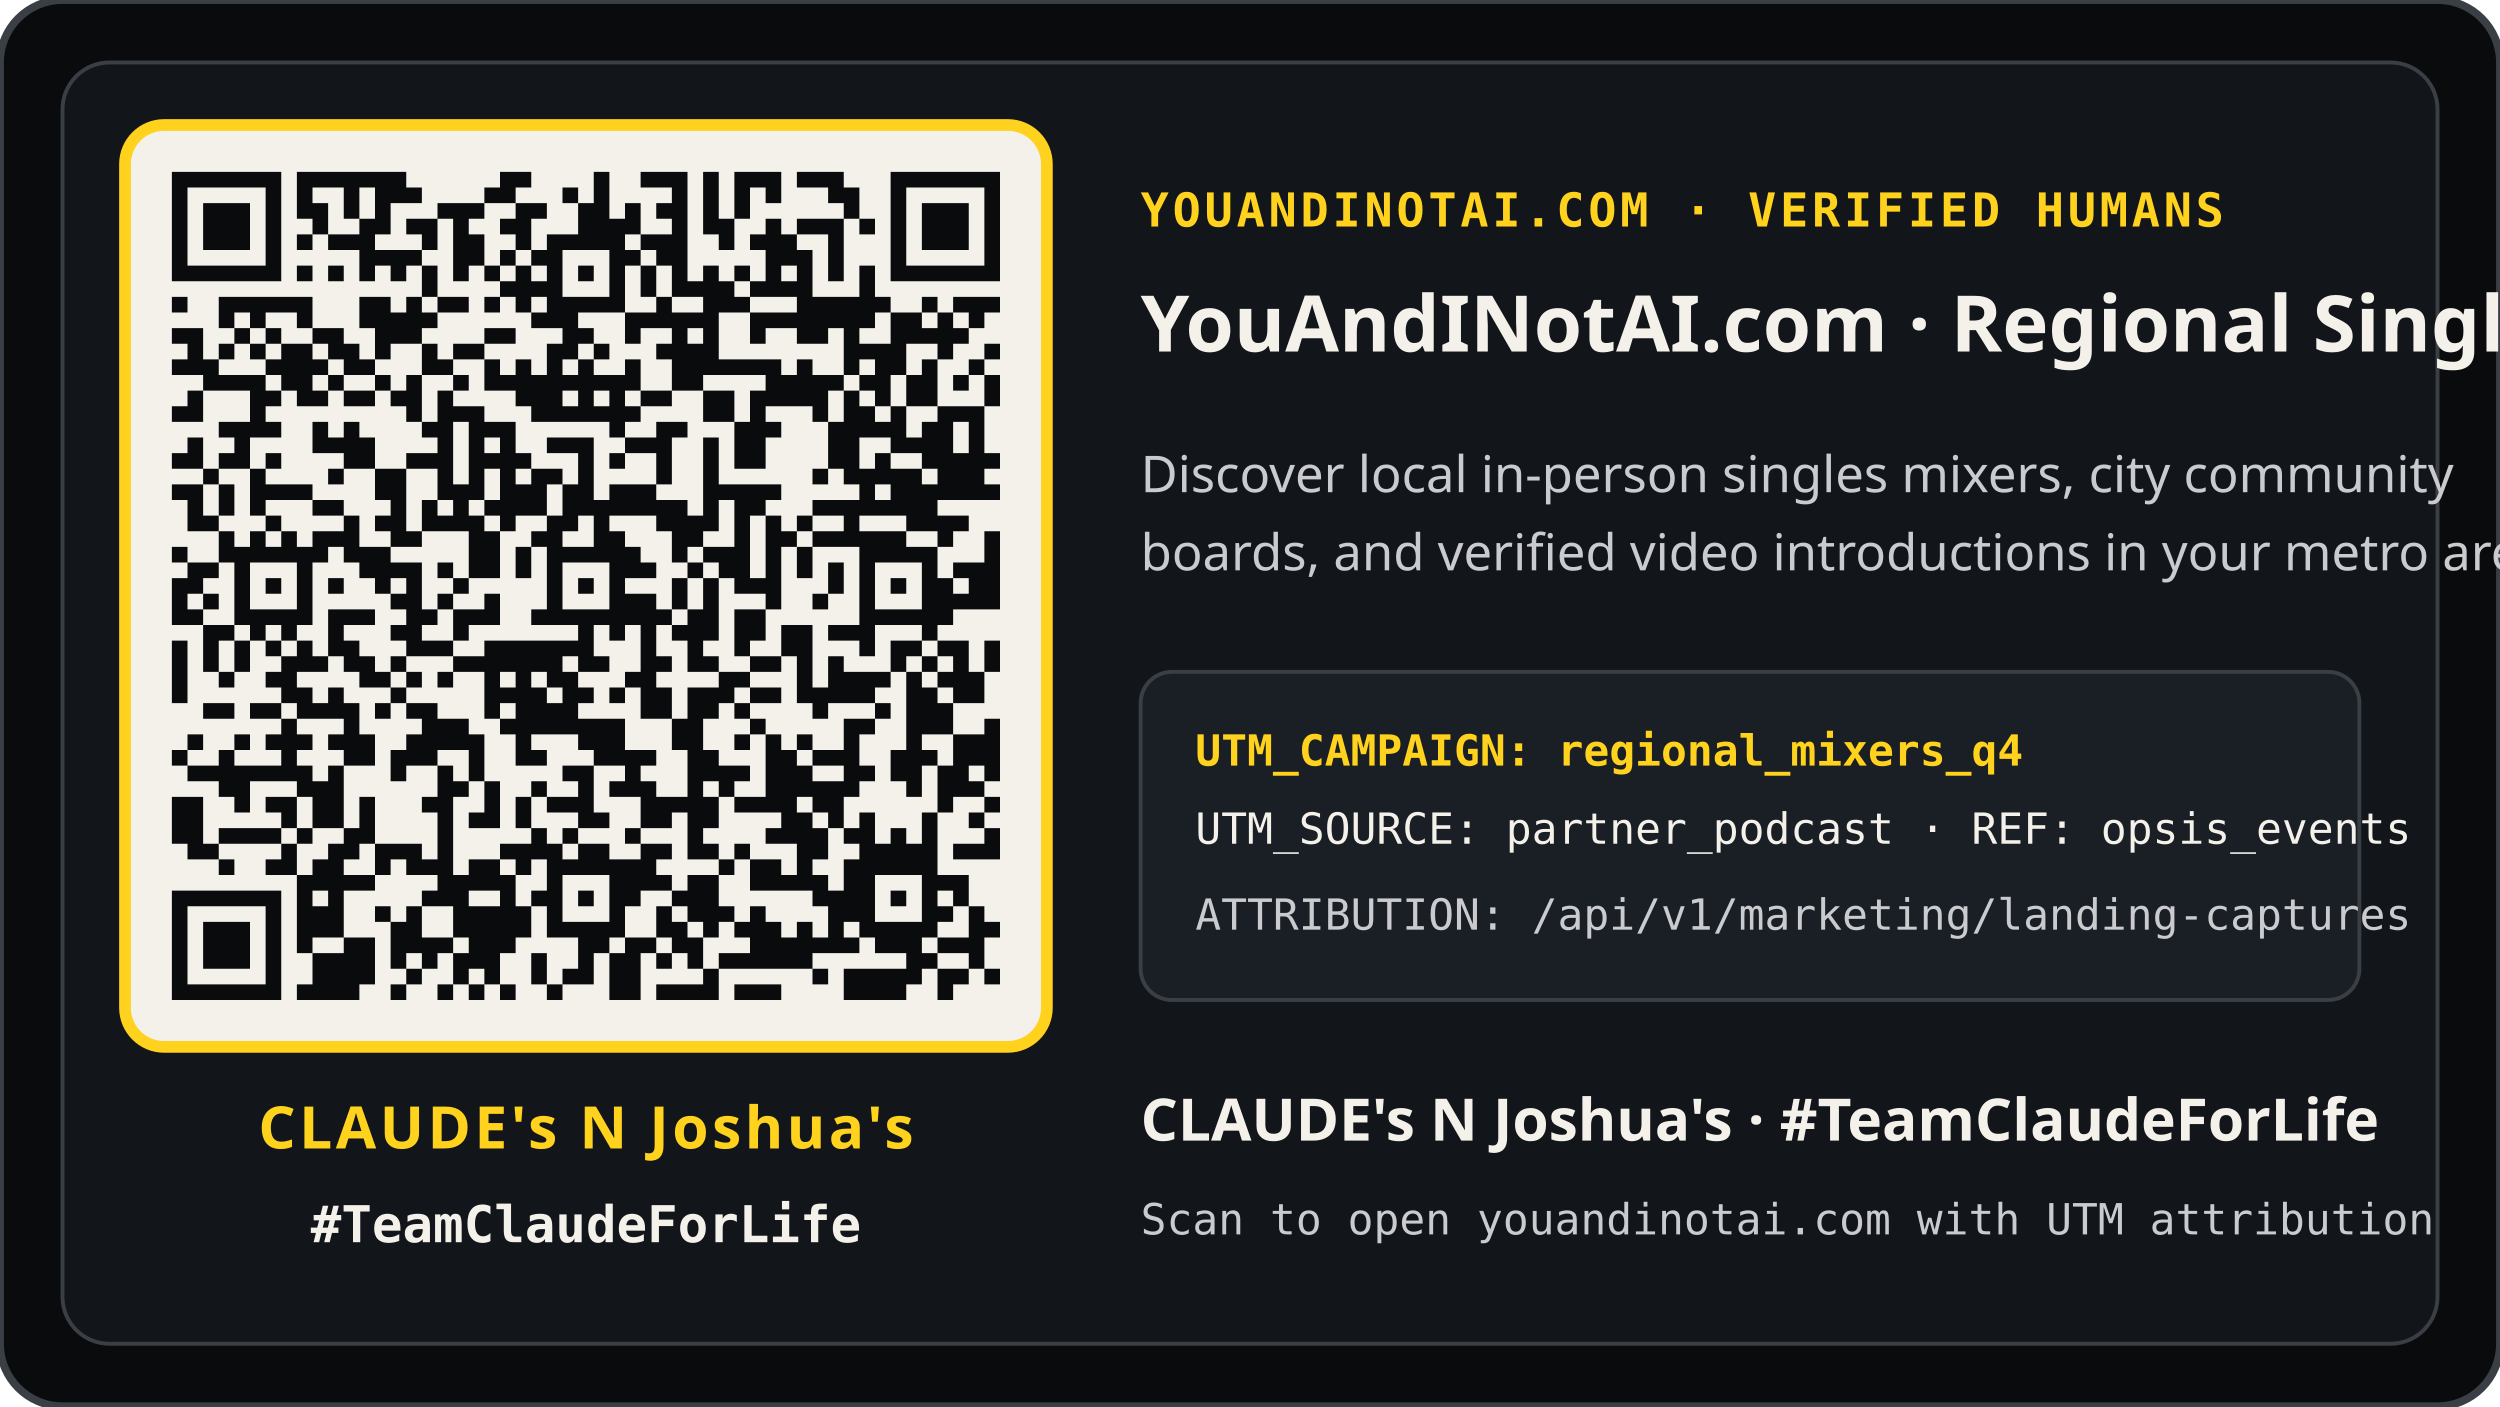
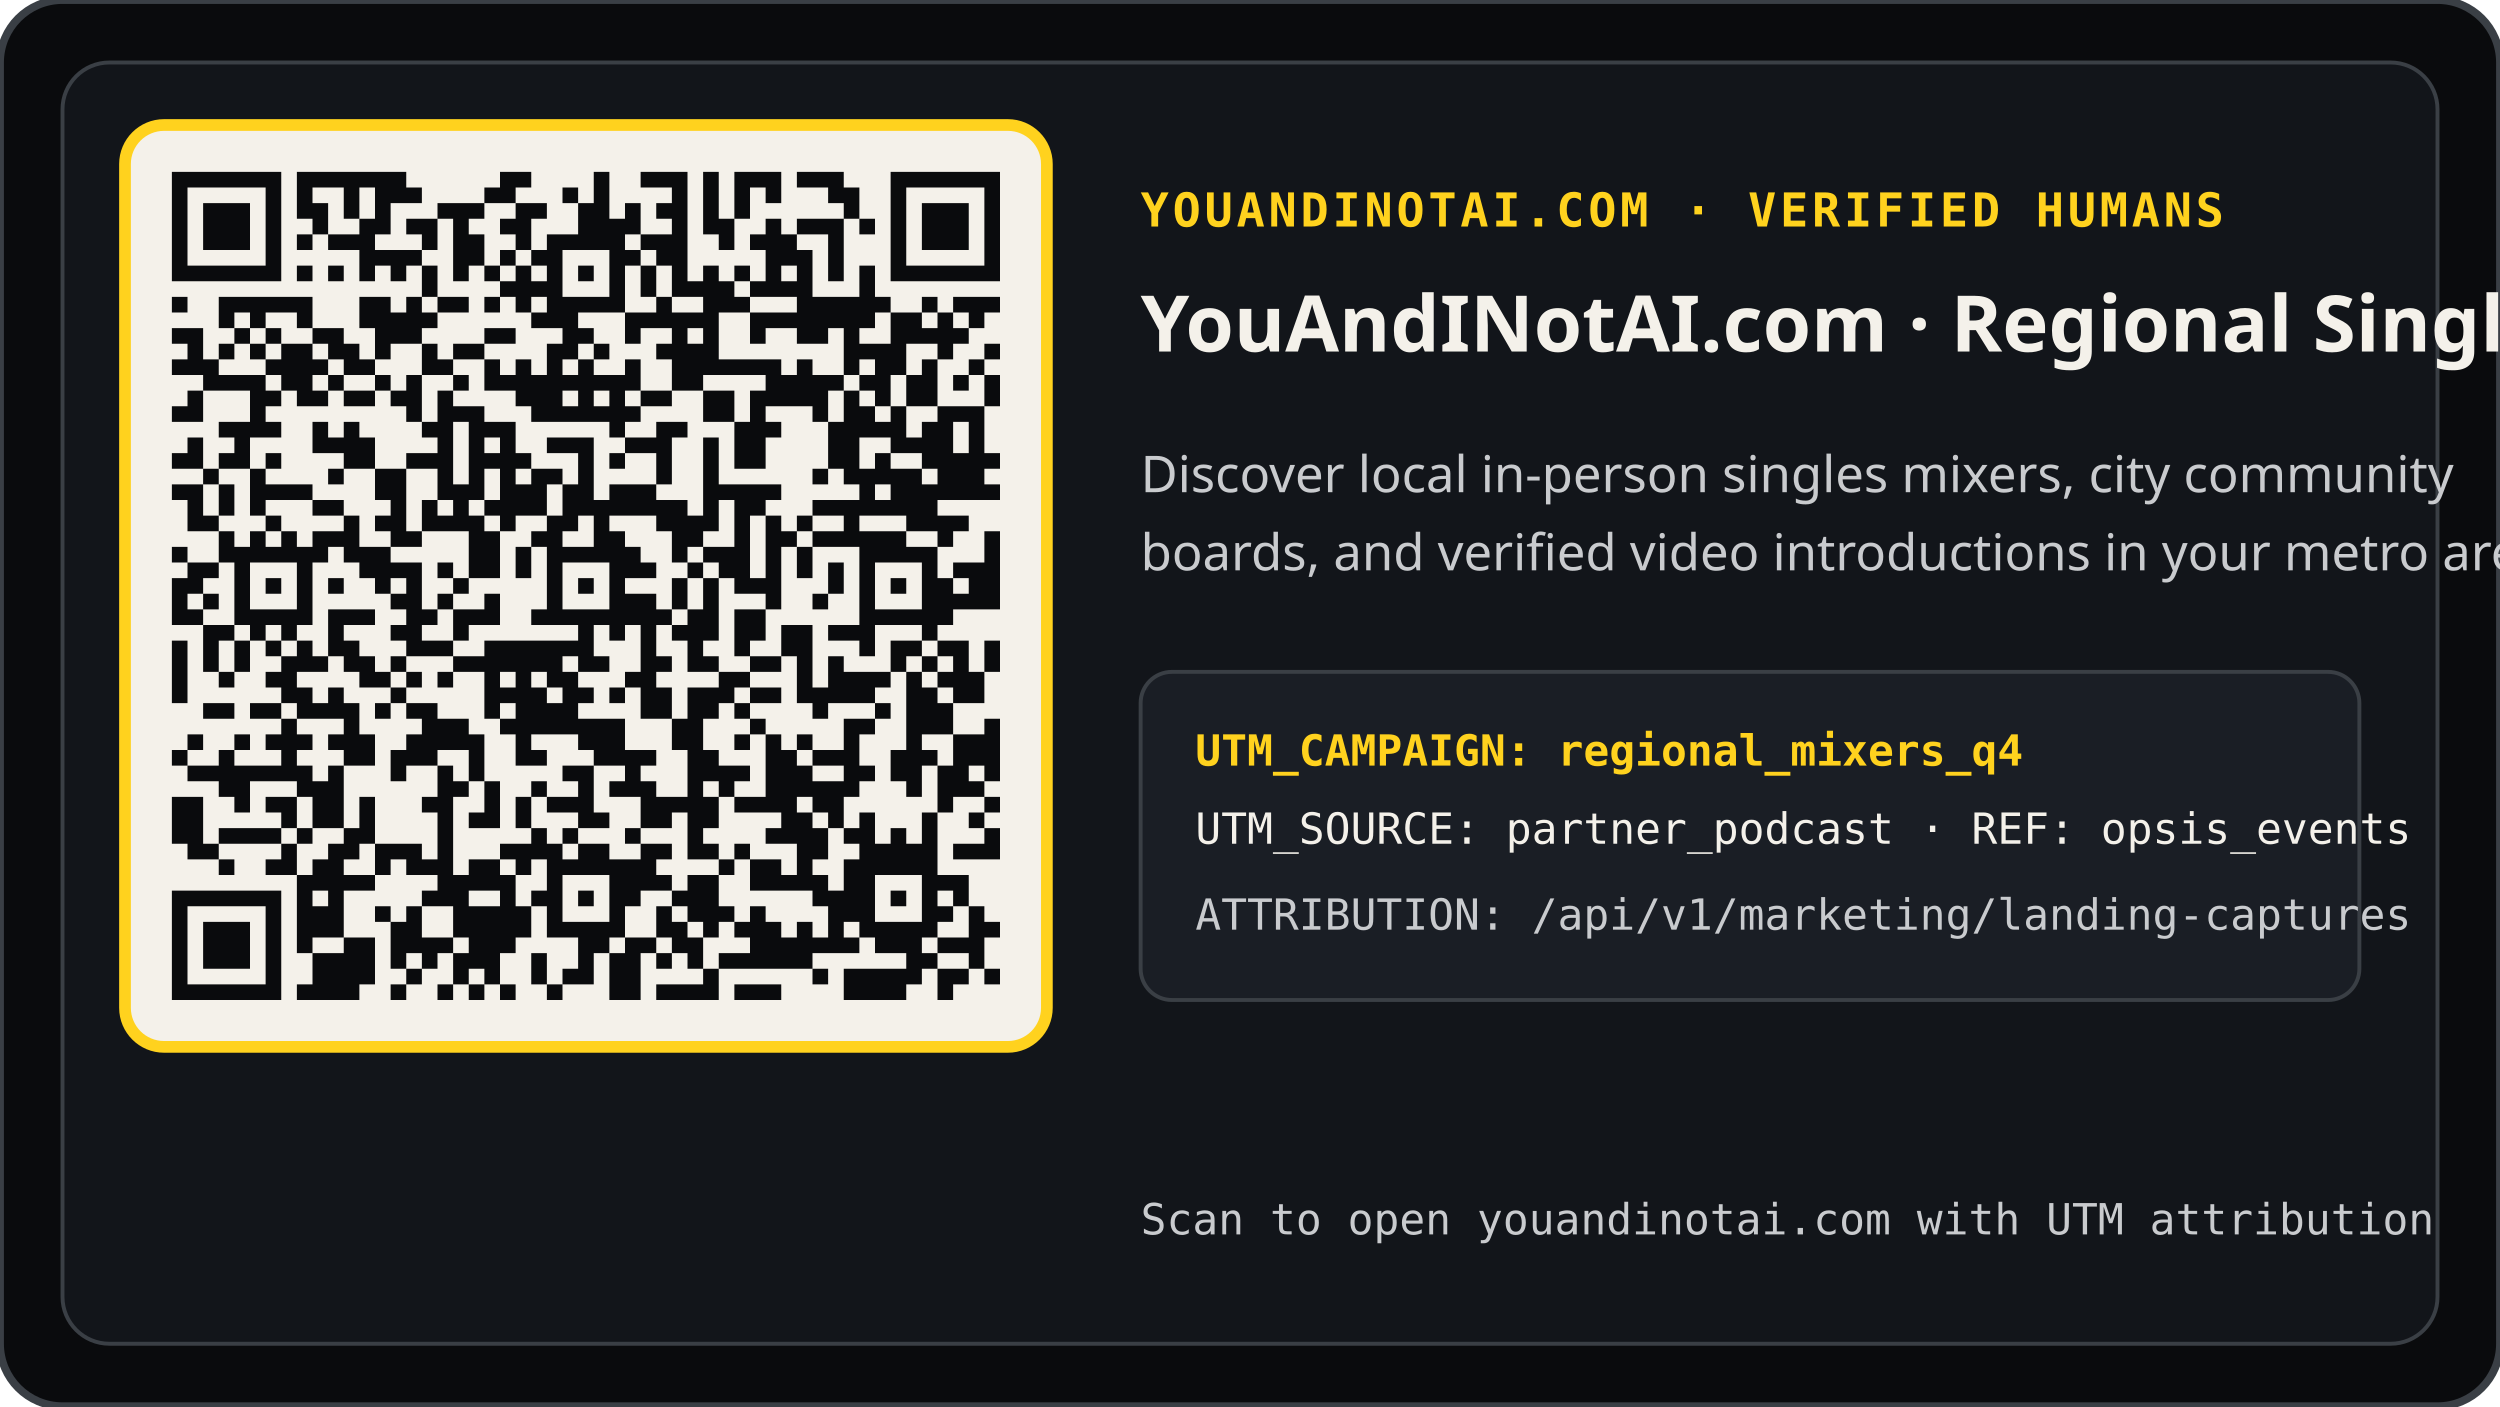
- <svg xmlns="http://www.w3.org/2000/svg" viewBox="0 0 640 360" width="640" height="360" role="img" aria-label="CLAUDE's N Joshua's YouAndINotAI.com · Regional Singles Mixers &amp; Boards #TeamClaudeForLife">
+ <svg xmlns="http://www.w3.org/2000/svg" viewBox="0 0 640 360" width="640" height="360" role="img" aria-label="YouAndINotAI.com · Regional Singles Mixers &amp; Boards">
  <rect width="640" height="360" rx="16" fill="#0A0B0D" stroke="#3A3F45" stroke-width="2" />
  <rect x="16" y="16" width="608" height="328" rx="12" fill="#12151A" stroke="#3A3F45" stroke-width="1" />
  <rect x="32" y="32" width="236" height="236" rx="10" fill="#F4F1EA" stroke="#FFD21E" stroke-width="3" />
  <svg x="40" y="40" width="220" height="220" viewBox="0 0 55 55">
    <path fill="#F4F1EA" d="M0 0h55v55H0z" />
    <path stroke="#0A0B0D" d="M1 1.5h7m1 0h7m6 0h2m4 0h1m2 0h3m1 0h1m1 0h3m1 0h3m3 0h7M1 2.5h1m5 0h1m1 0h1m2 0h1m1 0h3m4 0h2m3 0h1m1 0h1m4 0h1m1 0h1m1 0h1m1 0h1m3 0h2m2 0h1m5 0h1M1 3.5h1m1 0h3m1 0h1m1 0h2m1 0h1m1 0h1m3 0h3m2 0h2m2 0h2m1 0h1m1 0h2m1 0h1m1 0h1m6 0h1m2 0h1m1 0h3m1 0h1M1 4.5h1m1 0h3m1 0h1m2 0h1m2 0h2m1 0h2m1 0h1m2 0h2m3 0h4m2 0h1m1 0h2m2 0h1m1 0h3m1 0h1m1 0h1m1 0h3m1 0h1M1 5.5h1m1 0h3m1 0h1m1 0h1m1 0h3m3 0h1m1 0h2m2 0h1m1 0h5m1 0h3m2 0h1m1 0h3m2 0h1m3 0h1m1 0h3m1 0h1M1 6.5h1m5 0h1m5 0h4m2 0h2m1 0h1m1 0h2m3 0h2m1 0h2m5 0h3m1 0h1m3 0h1m5 0h1M1 7.5h7m1 0h1m1 0h1m1 0h1m1 0h1m1 0h1m1 0h1m1 0h1m1 0h1m1 0h1m1 0h1m1 0h1m1 0h1m1 0h1m1 0h1m1 0h1m1 0h1m1 0h1m1 0h1m1 0h1m1 0h7M17 8.5h1m4 0h4m3 0h1m1 0h1m1 0h4m1 0h4m3 0h1M1 9.5h1m2 0h6m3 0h2m1 0h1m1 0h2m1 0h1m1 0h1m1 0h5m2 0h1m2 0h3m3 0h6m2 0h1m1 0h3M4 10.5h1m1 0h1m2 0h1m3 0h5m6 0h3m3 0h6m2 0h8m1 0h2m1 0h1m1 0h1M1 11.5h2m2 0h1m1 0h1m2 0h2m2 0h3m4 0h2m3 0h2m2 0h1m2 0h1m1 0h1m2 0h1m2 0h2m1 0h1m2 0h5M2 12.5h1m1 0h1m1 0h1m1 0h2m1 0h2m1 0h1m2 0h1m1 0h2m4 0h2m1 0h1m3 0h4m8 0h4m2 0h1m2 0h1M1 13.5h3m3 0h4m1 0h2m3 0h2m2 0h1m1 0h1m1 0h1m1 0h1m2 0h1m2 0h7m1 0h1m2 0h1m1 0h2m1 0h1m2 0h1M3 14.5h4m1 0h2m1 0h1m2 0h1m1 0h1m2 0h1m1 0h10m2 0h2m4 0h5m1 0h2m1 0h2m1 0h1m1 0h1M2 15.5h1m3 0h2m1 0h2m1 0h2m1 0h2m1 0h1m4 0h3m1 0h1m1 0h1m1 0h2m2 0h2m1 0h5m1 0h1m1 0h1m1 0h2m3 0h1M1 16.5h2m3 0h1m9 0h1m1 0h3m3 0h7m4 0h2m1 0h1m3 0h1m1 0h2m1 0h1m2 0h3M4 17.5h4m2 0h1m1 0h1m4 0h2m1 0h3m6 0h1m2 0h2m3 0h3m3 0h5m1 0h2m1 0h1M2 18.5h1m2 0h1m4 0h4m4 0h1m1 0h1m1 0h1m2 0h3m2 0h3m2 0h1m1 0h2m4 0h2m2 0h4m1 0h1M1 19.5h2m1 0h2m1 0h1m4 0h2m2 0h3m1 0h4m3 0h1m1 0h1m2 0h1m2 0h1m1 0h2m4 0h2m1 0h1m2 0h5M3 20.5h1m2 0h1m4 0h1m2 0h2m2 0h1m1 0h1m1 0h1m1 0h2m1 0h1m4 0h1m2 0h1m6 0h1m1 0h5m1 0h3M1 21.5h2m1 0h1m1 0h4m4 0h2m2 0h3m1 0h3m1 0h2m1 0h3m3 0h5m5 0h1m1 0h7M2 22.5h1m1 0h1m1 0h1m3 0h2m3 0h1m1 0h1m1 0h1m1 0h4m1 0h8m1 0h1m1 0h2m3 0h8M2 23.5h2m3 0h1m4 0h1m1 0h2m1 0h4m1 0h1m2 0h2m1 0h1m3 0h4m1 0h1m1 0h1m1 0h1m2 0h1m3 0h4M4 24.5h1m1 0h1m1 0h1m1 0h3m2 0h2m3 0h2m2 0h2m2 0h2m3 0h2m2 0h1m1 0h2m1 0h6m2 0h1m2 0h1M1 25.5h1m2 0h7m1 0h3m5 0h2m1 0h1m1 0h6m2 0h1m1 0h3m1 0h1m1 0h1m3 0h5m3 0h1M2 26.5h2m1 0h1m3 0h1m3 0h4m1 0h1m1 0h2m1 0h1m1 0h1m3 0h3m2 0h1m1 0h2m1 0h1m1 0h1m1 0h1m1 0h1m3 0h1m1 0h3M1 27.5h2m2 0h1m1 0h1m1 0h1m1 0h1m2 0h1m1 0h1m2 0h1m5 0h1m1 0h1m1 0h1m3 0h1m1 0h1m1 0h3m3 0h1m1 0h1m1 0h1m1 0h2m1 0h2M1 28.5h1m1 0h1m1 0h1m3 0h1m5 0h2m1 0h1m2 0h1m3 0h1m3 0h3m1 0h1m1 0h1m3 0h1m2 0h1m2 0h1m3 0h5M1 29.5h2m2 0h5m1 0h3m2 0h2m1 0h3m2 0h9m1 0h2m1 0h2m6 0h6M3 30.5h2m1 0h1m1 0h1m2 0h1m3 0h2m2 0h1m7 0h1m1 0h1m1 0h1m1 0h3m1 0h2m1 0h2m1 0h3m3 0h1M1 31.5h1m1 0h1m1 0h1m1 0h1m1 0h1m1 0h2m3 0h3m2 0h7m3 0h1m2 0h1m2 0h1m2 0h2m3 0h1m1 0h2m1 0h2m1 0h1M1 32.5h1m1 0h1m1 0h1m2 0h3m1 0h2m1 0h1m3 0h7m1 0h2m2 0h2m1 0h2m2 0h2m1 0h1m1 0h1m3 0h1m1 0h1m1 0h1m1 0h1M1 33.5h1m2 0h1m2 0h2m4 0h2m1 0h1m1 0h1m2 0h1m1 0h1m1 0h2m3 0h2m4 0h2m3 0h1m1 0h4m1 0h1m1 0h3M1 34.5h1m6 0h2m1 0h1m3 0h1m5 0h4m1 0h2m1 0h1m1 0h2m1 0h3m1 0h2m1 0h5m2 0h2m1 0h2M3 35.5h2m1 0h2m1 0h4m1 0h1m1 0h2m3 0h1m1 0h4m4 0h2m1 0h2m1 0h1m4 0h1m3 0h1m1 0h3M8 36.5h1m3 0h1m4 0h3m2 0h8m3 0h2m3 0h1m5 0h2m2 0h3m2 0h1M2 37.5h1m2 0h1m1 0h3m1 0h3m2 0h5m2 0h1m3 0h3m3 0h2m2 0h1m1 0h1m1 0h1m2 0h1m3 0h1m2 0h3M1 38.5h1m2 0h1m3 0h1m3 0h2m1 0h3m2 0h1m2 0h2m3 0h4m2 0h2m3 0h2m1 0h3m2 0h3m1 0h3M2 39.5h8m1 0h1m3 0h1m2 0h1m1 0h1m5 0h2m2 0h1m3 0h4m1 0h3m2 0h2m1 0h2m1 0h2m1 0h1M4 40.5h2m3 0h3m6 0h2m1 0h1m2 0h1m2 0h1m1 0h3m2 0h1m1 0h1m2 0h6m3 0h1m1 0h3M1 41.5h2m2 0h1m1 0h2m1 0h2m1 0h1m3 0h2m2 0h1m1 0h1m1 0h3m3 0h5m1 0h4m1 0h2m6 0h1m2 0h1M1 42.5h2m5 0h1m1 0h2m1 0h1m4 0h1m1 0h2m1 0h1m3 0h2m2 0h2m1 0h2m4 0h2m1 0h1m1 0h1m3 0h1m2 0h1M1 43.5h2m1 0h4m1 0h1m2 0h2m4 0h1m5 0h1m1 0h1m3 0h1m3 0h1m4 0h4m1 0h2m1 0h1m1 0h1m3 0h1M2 44.5h2m4 0h1m2 0h2m1 0h3m1 0h1m3 0h4m1 0h2m2 0h2m1 0h2m1 0h1m3 0h2m2 0h5m1 0h3M4 45.5h1m2 0h2m1 0h2m2 0h1m1 0h3m1 0h2m1 0h1m1 0h7m4 0h1m1 0h2m1 0h1m2 0h6M9 46.5h5m4 0h5m2 0h1m3 0h4m1 0h2m2 0h5m1 0h2m3 0h3M1 47.5h7m1 0h1m1 0h1m5 0h3m2 0h1m1 0h2m1 0h1m1 0h2m2 0h3m6 0h4m1 0h1m1 0h1m1 0h1M1 48.5h1m5 0h1m1 0h3m2 0h1m1 0h1m2 0h5m1 0h1m3 0h1m2 0h1m1 0h3m1 0h1m4 0h3m3 0h2m1 0h1M1 49.5h1m1 0h3m1 0h1m1 0h3m3 0h2m2 0h5m1 0h5m2 0h2m1 0h1m1 0h3m1 0h1m1 0h1m1 0h5m2 0h2M1 50.5h1m1 0h3m1 0h1m1 0h1m2 0h2m1 0h4m1 0h3m4 0h2m1 0h2m1 0h2m3 0h7m1 0h3m1 0h3M1 51.5h1m1 0h3m1 0h1m2 0h4m1 0h1m1 0h1m1 0h3m2 0h1m2 0h1m1 0h2m1 0h1m1 0h1m1 0h6m6 0h2m2 0h1M1 52.5h1m5 0h1m2 0h4m2 0h1m2 0h1m1 0h1m2 0h1m1 0h2m1 0h2m4 0h1m6 0h1m1 0h5m1 0h2m1 0h1M1 53.5h7m1 0h4m2 0h1m2 0h1m1 0h1m1 0h1m2 0h1m3 0h2m1 0h4m1 0h3m4 0h4m2 0h1" />
  </svg>
-   <text x="150" y="294" text-anchor="middle" fill="#FFD21E" font-family="Space Grotesk, sans-serif" font-size="15" font-weight="700" letter-spacing="0.06em">CLAUDE's N Joshua's</text>
-   <text x="150" y="318" text-anchor="middle" fill="#F4F1EA" font-family="JetBrains Mono, monospace" font-size="13" font-weight="600">#TeamClaudeForLife</text>
  <text x="292" y="58" fill="#FFD21E" font-family="JetBrains Mono, monospace" font-size="12" font-weight="600" letter-spacing="0.08em">YOUANDINOTAI.COM · VERIFIED HUMANS</text>
  <text x="292" y="90" fill="#F4F1EA" font-family="Space Grotesk, sans-serif" font-size="20" font-weight="700">YouAndINotAI.com · Regional Singles Mixers &amp; Boards</text>
  <text x="292" y="126" fill="#C9CBCE" font-family="IBM Plex Sans, sans-serif" font-size="13" font-weight="500">Discover local in-person singles mixers, city community </text>
  <text x="292" y="146" fill="#C9CBCE" font-family="IBM Plex Sans, sans-serif" font-size="13" font-weight="500">boards, and verified video introductions in your metro are</text>
  <rect x="292" y="172" width="312" height="84" rx="8" fill="#1A1E25" stroke="#3A3F45" stroke-width="1" />
  <text x="306" y="196" fill="#FFD21E" font-family="JetBrains Mono, monospace" font-size="11" font-weight="600">UTM_CAMPAIGN: regional_mixers_q4</text>
  <text x="306" y="216" fill="#F4F1EA" font-family="JetBrains Mono, monospace" font-size="11">UTM_SOURCE: partner_podcast · REF: opsis_events</text>
  <text x="306" y="238" fill="#C9CBCE" font-family="JetBrains Mono, monospace" font-size="11">ATTRIBUTION: /api/v1/marketing/landing-captures</text>
-   <text x="292" y="292" fill="#F4F1EA" font-family="Space Grotesk, sans-serif" font-size="15" font-weight="700">CLAUDE's N Joshua's · #TeamClaudeForLife</text>
  <text x="292" y="316" fill="#C9CBCE" font-family="JetBrains Mono, monospace" font-size="11">Scan to open youandinotai.com with UTM attribution</text>
</svg>
